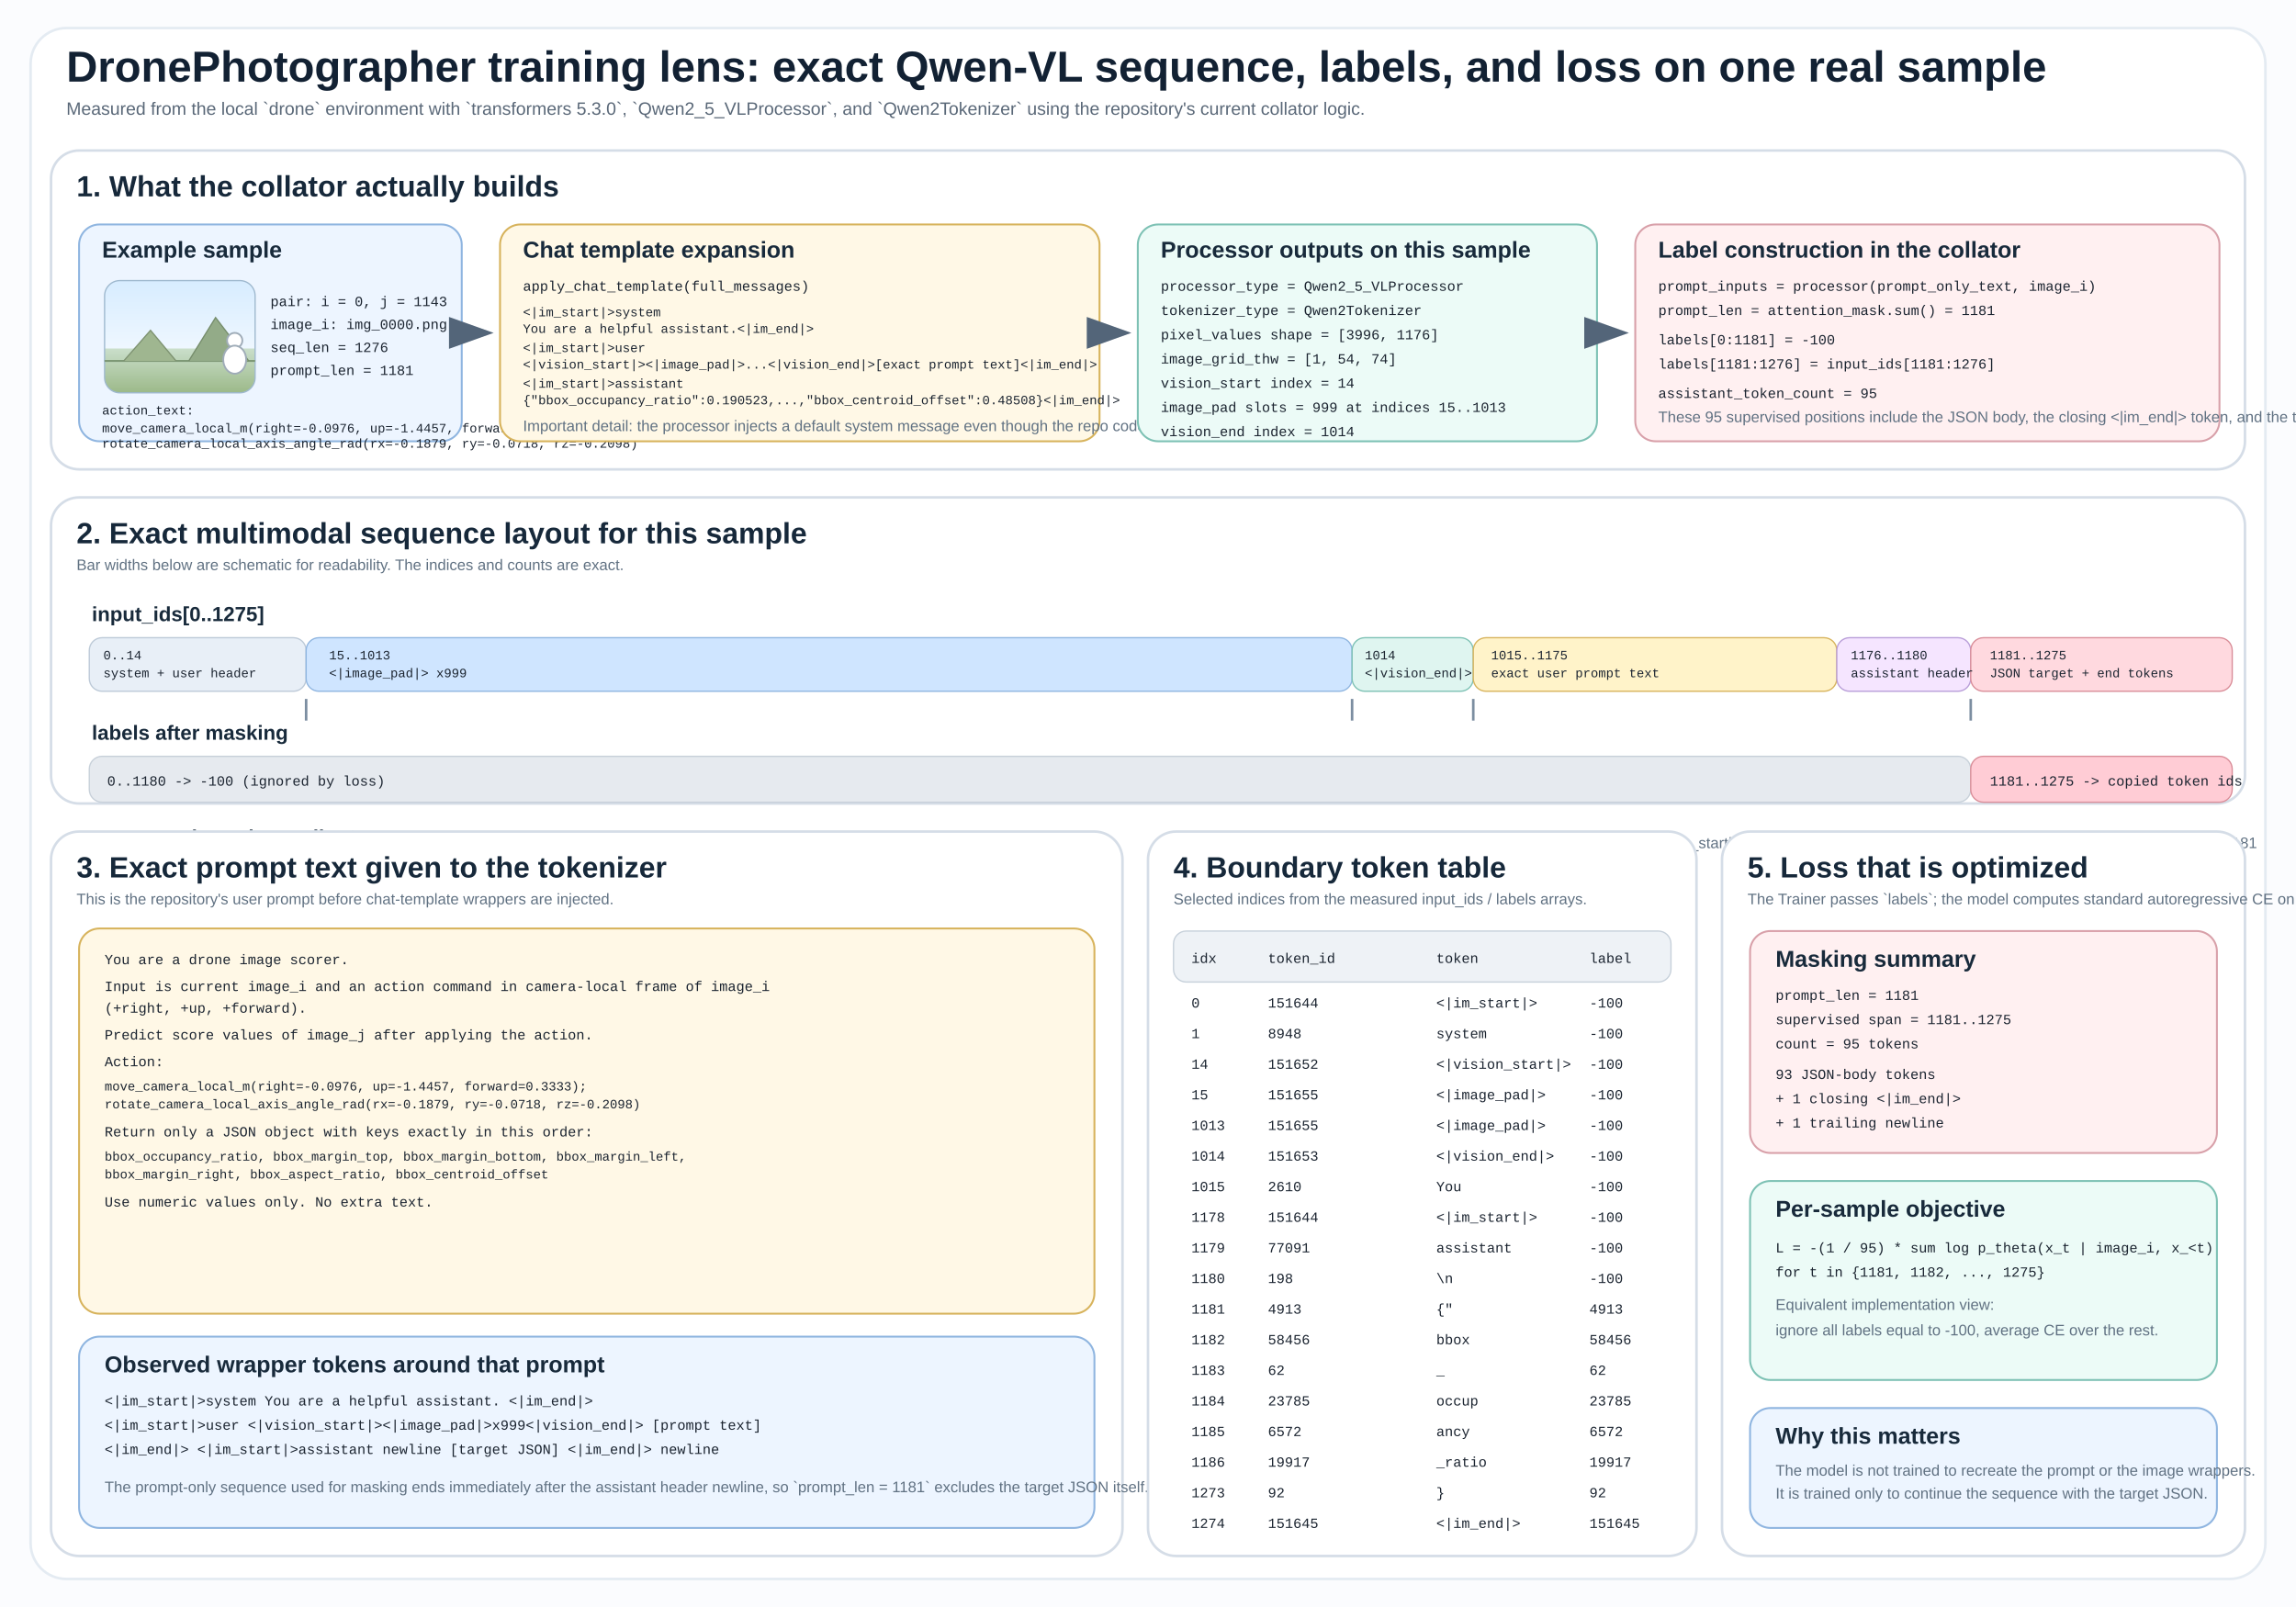
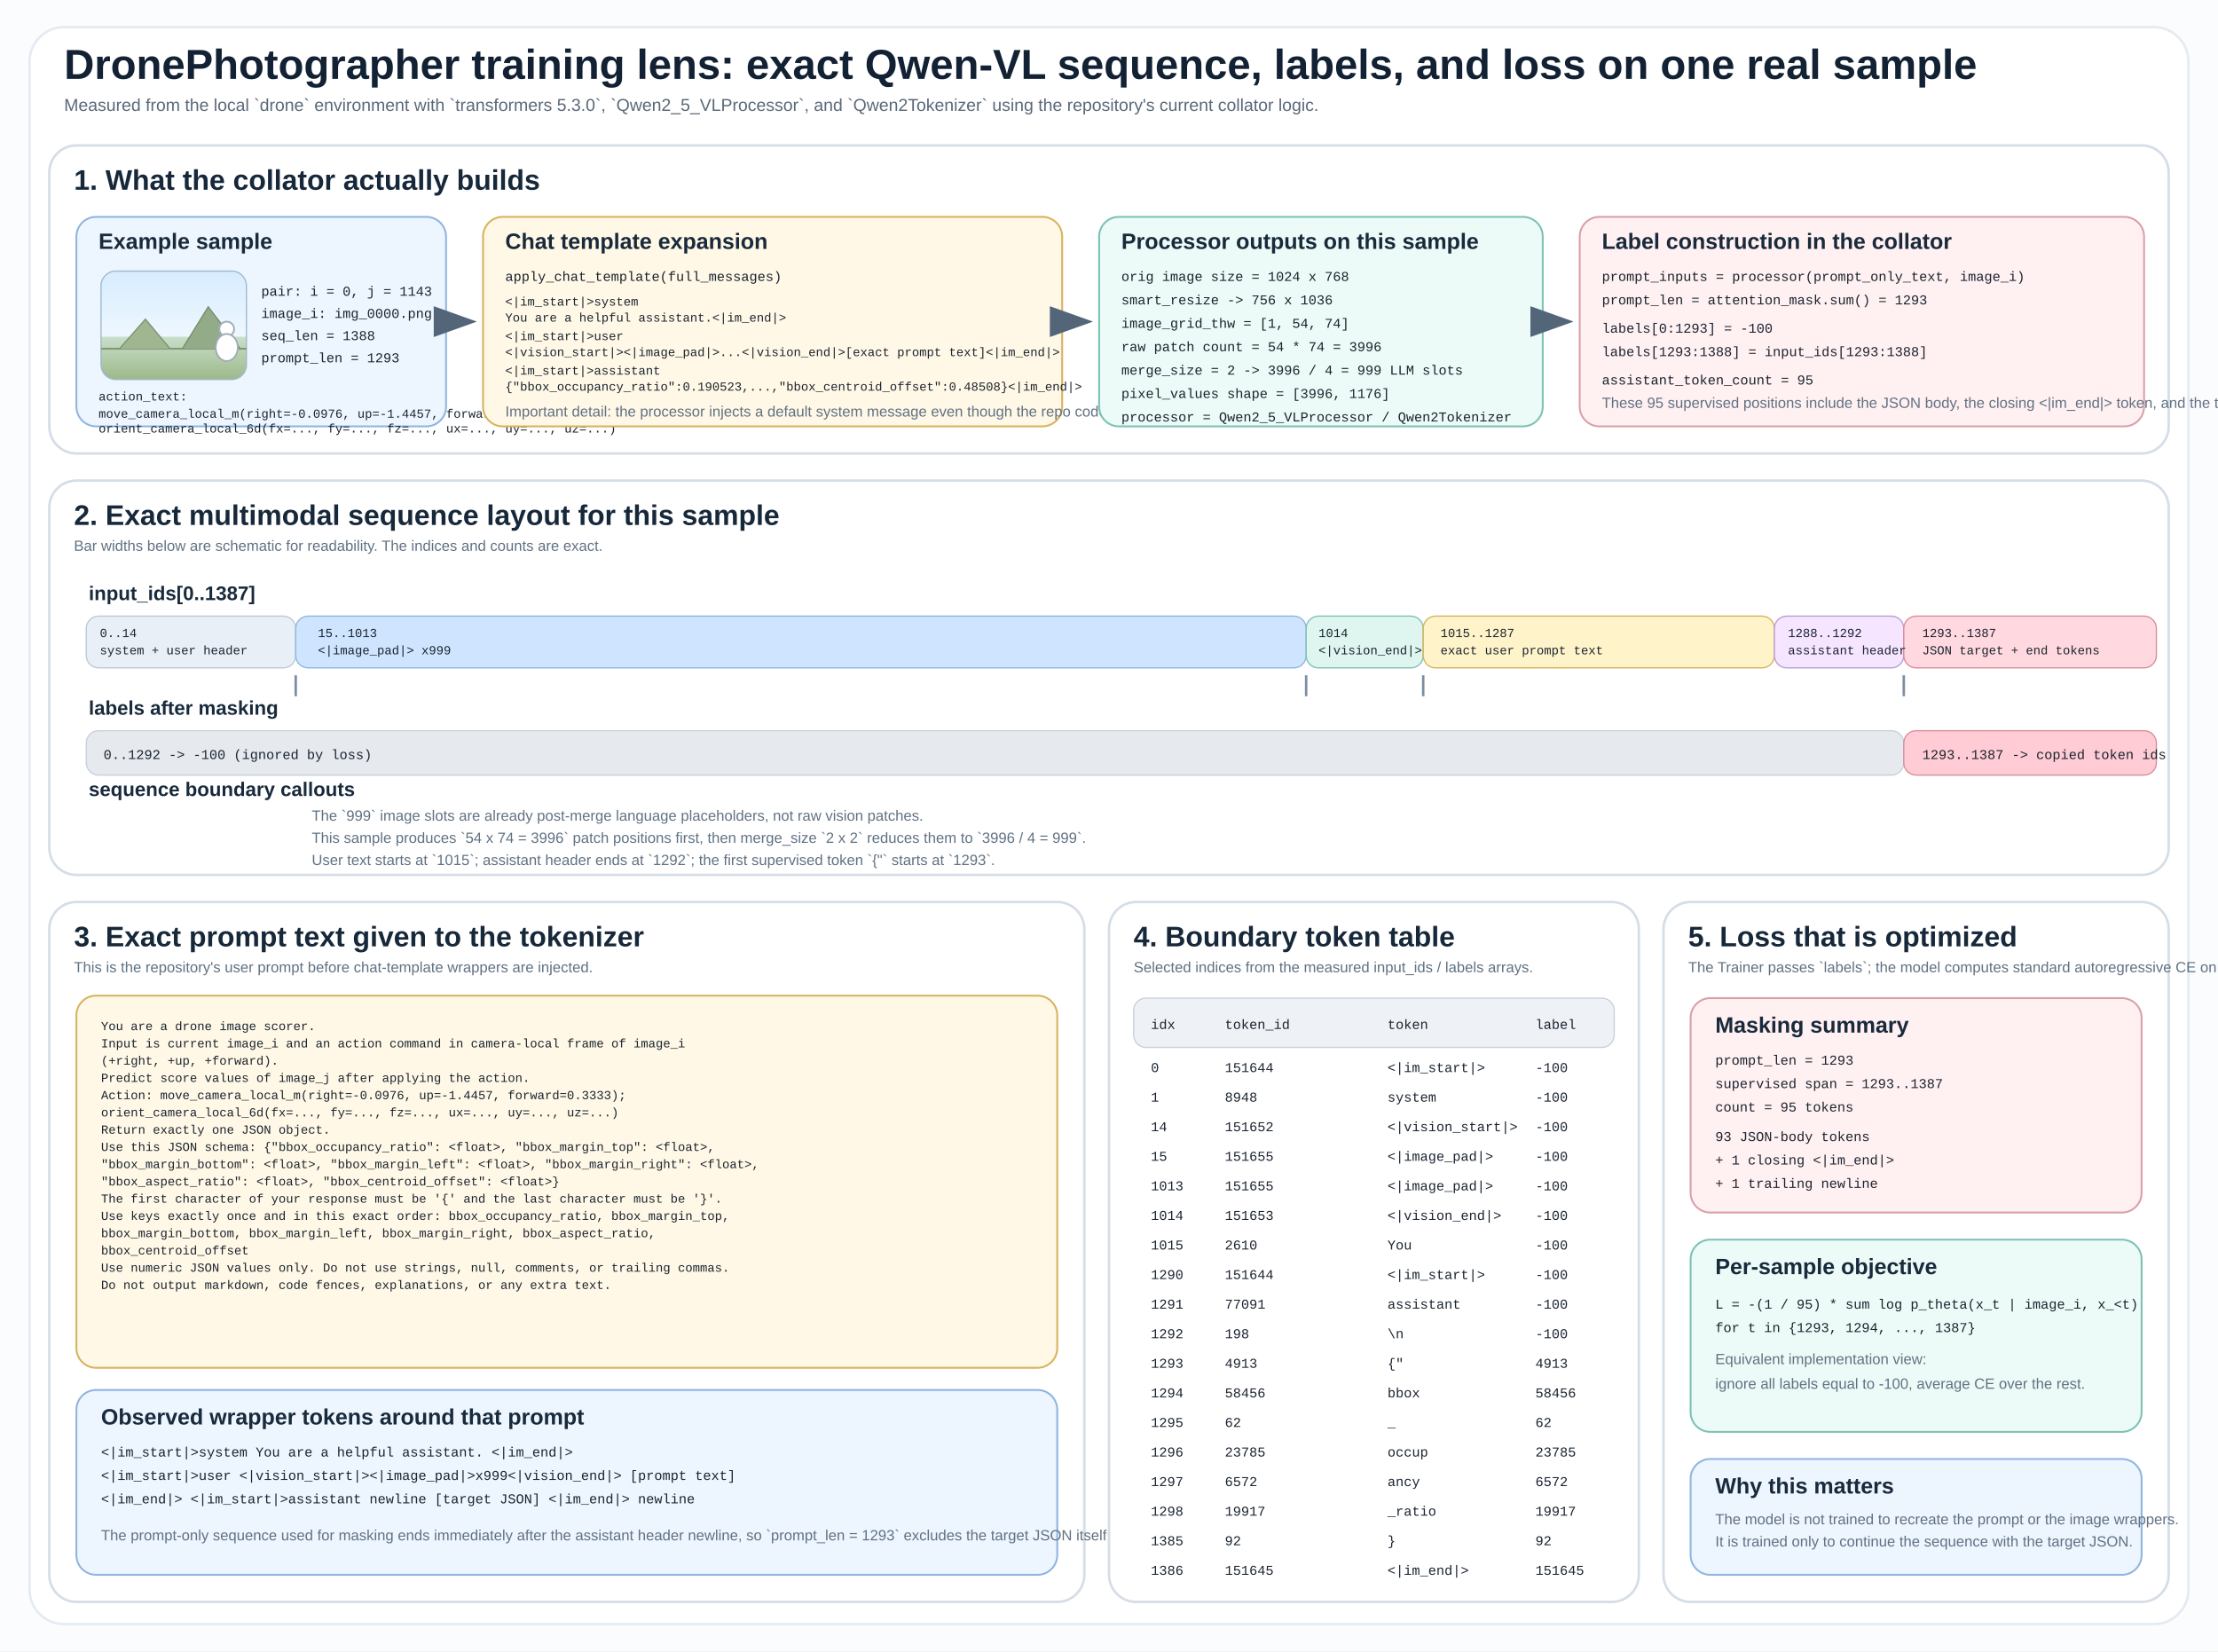
- <svg xmlns="http://www.w3.org/2000/svg" width="1800" height="1260" viewBox="0 0 1800 1260">
+ <svg xmlns="http://www.w3.org/2000/svg" width="1800" height="1340" viewBox="0 0 1800 1340">
  <defs>
    <marker id="arrow" markerWidth="14" markerHeight="10" refX="12" refY="5" orient="auto" markerUnits="strokeWidth">
      <path d="M 0 0 L 14 5 L 0 10 z" fill="#536579" />
    </marker>
    <linearGradient id="imgSky2" x1="0" y1="0" x2="0" y2="1">
      <stop offset="0%" stop-color="#d7ecff" />
      <stop offset="60%" stop-color="#eef7ff" />
      <stop offset="61%" stop-color="#c9deca" />
      <stop offset="100%" stop-color="#9cb989" />
    </linearGradient>
    <style>
      .title { font-family: Arial, Helvetica, sans-serif; font-size: 34px; font-weight: 700; fill: #122133; }
      .subtitle { font-family: Arial, Helvetica, sans-serif; font-size: 14px; fill: #5a6878; }
      .section { font-family: Arial, Helvetica, sans-serif; font-size: 23px; font-weight: 700; fill: #16283a; }
      .panel-title { font-family: Arial, Helvetica, sans-serif; font-size: 18px; font-weight: 700; fill: #182a3b; }
      .body { font-family: Arial, Helvetica, sans-serif; font-size: 14px; fill: #2b3947; }
      .small { font-family: Arial, Helvetica, sans-serif; font-size: 12px; fill: #607182; }
      .tiny { font-family: Arial, Helvetica, sans-serif; font-size: 11px; fill: #6b7b8b; }
      .code { font-family: "Courier New", Courier, monospace; font-size: 12px; fill: #1b2430; }
      .code-small { font-family: "Courier New", Courier, monospace; font-size: 11px; fill: #1b2430; }
      .code-tiny { font-family: "Courier New", Courier, monospace; font-size: 10px; fill: #1b2430; }
    </style>
  </defs>
-   <rect x="0" y="0" width="1800" height="1260" fill="#fbfcfe" />
-   <rect x="24" y="22" width="1752" height="1216" rx="28" ry="28" fill="#ffffff" stroke="#e4ebf2" stroke-width="2" />
+   <rect x="0" y="0" width="1800" height="1340" fill="#fbfcfe" />
+   <rect x="24" y="22" width="1752" height="1296" rx="28" ry="28" fill="#ffffff" stroke="#e4ebf2" stroke-width="2" />
  <text x="52" y="64" class="title">DronePhotographer training lens: exact Qwen-VL sequence, labels, and loss on one real sample</text>
  <text x="52" y="90" class="subtitle">Measured from the local `drone` environment with `transformers 5.3.0`, `Qwen2_5_VLProcessor`, and `Qwen2Tokenizer` using the repository's current collator logic.</text>
  <rect x="40" y="118" width="1720" height="250" rx="22" ry="22" fill="#ffffff" stroke="#d5dde7" stroke-width="2" />
  <text x="60" y="154" class="section">1. What the collator actually builds</text>
  <rect x="62" y="176" width="300" height="170" rx="16" ry="16" fill="#edf5ff" stroke="#8fb5e0" stroke-width="1.5" />
  <text x="80" y="202" class="panel-title">Example sample</text>
  <rect x="82" y="220" width="118" height="88" rx="12" ry="12" fill="url(#imgSky2)" stroke="#9eb8ce" />
  <path d="M 82 283 L 200 283" stroke="#7e9876" stroke-width="1.5" />
  <path d="M 97 283 L 118 259 L 138 283" fill="#9fb690" stroke="#7d9271" />
  <path d="M 148 283 L 169 249 L 195 283" fill="#93ab88" stroke="#758c6b" />
  <circle cx="184" cy="267" r="6" fill="#ffffff" stroke="#9facb8" stroke-width="1.4" />
  <ellipse cx="184" cy="282" rx="9" ry="11" fill="#ffffff" stroke="#9facb8" stroke-width="1.4" />
  <text x="212" y="240" class="code-small">pair: i = 0, j = 1143</text>
  <text x="212" y="258" class="code-small">image_i: img_0000.png</text>
-   <text x="212" y="276" class="code-small">seq_len = 1276</text>
-   <text x="212" y="294" class="code-small">prompt_len = 1181</text>
+   <text x="212" y="276" class="code-small">seq_len = 1388</text>
+   <text x="212" y="294" class="code-small">prompt_len = 1293</text>
  <text x="80" y="325" class="code-tiny">action_text:</text>
  <text x="80" y="339" class="code-tiny">move_camera_local_m(right=-0.0976, up=-1.4457, forward=0.3333);</text>
-   <text x="80" y="351" class="code-tiny">rotate_camera_local_axis_angle_rad(rx=-0.1879, ry=-0.0718, rz=-0.2098)</text>
+   <text x="80" y="351" class="code-tiny">orient_camera_local_6d(fx=..., fy=..., fz=..., ux=..., uy=..., uz=...)</text>
  <rect x="392" y="176" width="470" height="170" rx="16" ry="16" fill="#fff8e6" stroke="#d7b35c" stroke-width="1.5" />
  <text x="410" y="202" class="panel-title">Chat template expansion</text>
  <text x="410" y="228" class="code-small">apply_chat_template(full_messages)</text>
  <text x="410" y="248" class="code-tiny">&lt;|im_start|&gt;system</text>
  <text x="410" y="261" class="code-tiny">You are a helpful assistant.&lt;|im_end|&gt;</text>
  <text x="410" y="276" class="code-tiny">&lt;|im_start|&gt;user</text>
  <text x="410" y="289" class="code-tiny">&lt;|vision_start|&gt;&lt;|image_pad|&gt;...&lt;|vision_end|&gt;[exact prompt text]&lt;|im_end|&gt;</text>
  <text x="410" y="304" class="code-tiny">&lt;|im_start|&gt;assistant</text>
  <text x="410" y="317" class="code-tiny">{"bbox_occupancy_ratio":0.190523,...,"bbox_centroid_offset":0.48508}&lt;|im_end|&gt;</text>
  <text x="410" y="338" class="small">Important detail: the processor injects a default system message even though the repo code only supplies user / assistant messages.</text>
  <rect x="892" y="176" width="360" height="170" rx="16" ry="16" fill="#ecfbf7" stroke="#7dc1b4" stroke-width="1.5" />
  <text x="910" y="202" class="panel-title">Processor outputs on this sample</text>
-   <text x="910" y="228" class="code-small">processor_type = Qwen2_5_VLProcessor</text>
-   <text x="910" y="247" class="code-small">tokenizer_type = Qwen2Tokenizer</text>
-   <text x="910" y="266" class="code-small">pixel_values shape = [3996, 1176]</text>
-   <text x="910" y="285" class="code-small">image_grid_thw = [1, 54, 74]</text>
-   <text x="910" y="304" class="code-small">vision_start index = 14</text>
-   <text x="910" y="323" class="code-small">image_pad slots = 999 at indices 15..1013</text>
-   <text x="910" y="342" class="code-small">vision_end index = 1014</text>
+   <text x="910" y="228" class="code-small">orig image size = 1024 x 768</text>
+   <text x="910" y="247" class="code-small">smart_resize -&gt; 756 x 1036</text>
+   <text x="910" y="266" class="code-small">image_grid_thw = [1, 54, 74]</text>
+   <text x="910" y="285" class="code-small">raw patch count = 54 * 74 = 3996</text>
+   <text x="910" y="304" class="code-small">merge_size = 2 -&gt; 3996 / 4 = 999 LLM slots</text>
+   <text x="910" y="323" class="code-small">pixel_values shape = [3996, 1176]</text>
+   <text x="910" y="342" class="code-small">processor = Qwen2_5_VLProcessor / Qwen2Tokenizer</text>
  <rect x="1282" y="176" width="458" height="170" rx="16" ry="16" fill="#fff0f1" stroke="#d8a0a9" stroke-width="1.5" />
  <text x="1300" y="202" class="panel-title">Label construction in the collator</text>
  <text x="1300" y="228" class="code-small">prompt_inputs = processor(prompt_only_text, image_i)</text>
-   <text x="1300" y="247" class="code-small">prompt_len = attention_mask.sum() = 1181</text>
-   <text x="1300" y="270" class="code-small">labels[0:1181] = -100</text>
-   <text x="1300" y="289" class="code-small">labels[1181:1276] = input_ids[1181:1276]</text>
+   <text x="1300" y="247" class="code-small">prompt_len = attention_mask.sum() = 1293</text>
+   <text x="1300" y="270" class="code-small">labels[0:1293] = -100</text>
+   <text x="1300" y="289" class="code-small">labels[1293:1388] = input_ids[1293:1388]</text>
  <text x="1300" y="312" class="code-small">assistant_token_count = 95</text>
  <text x="1300" y="331" class="small">These 95 supervised positions include the JSON body, the closing &lt;|im_end|&gt; token, and the trailing newline.</text>
  <line x1="362" y1="261" x2="382" y2="261" stroke="#536579" stroke-width="2.5" marker-end="url(#arrow)" />
  <line x1="862" y1="261" x2="882" y2="261" stroke="#536579" stroke-width="2.5" marker-end="url(#arrow)" />
  <line x1="1252" y1="261" x2="1272" y2="261" stroke="#536579" stroke-width="2.5" marker-end="url(#arrow)" />
-   <rect x="40" y="390" width="1720" height="240" rx="22" ry="22" fill="#ffffff" stroke="#d5dde7" stroke-width="2" />
+   <rect x="40" y="390" width="1720" height="320" rx="22" ry="22" fill="#ffffff" stroke="#d5dde7" stroke-width="2" />
  <text x="60" y="426" class="section">2. Exact multimodal sequence layout for this sample</text>
  <text x="60" y="447" class="small">Bar widths below are schematic for readability. The indices and counts are exact.</text>
-   <text x="72" y="487" class="panel-title" style="font-size:16px;">input_ids[0..1275]</text>
+   <text x="72" y="487" class="panel-title" style="font-size:16px;">input_ids[0..1387]</text>
  <rect x="70" y="500" width="170" height="42" rx="10" ry="10" fill="#e8eff7" stroke="#bcc9d7" />
  <rect x="240" y="500" width="820" height="42" rx="10" ry="10" fill="#cfe5ff" stroke="#8fb5e0" />
  <rect x="1060" y="500" width="95" height="42" rx="10" ry="10" fill="#dff5f0" stroke="#7dc1b4" />
  <rect x="1155" y="500" width="285" height="42" rx="10" ry="10" fill="#fff3c9" stroke="#d7b35c" />
  <rect x="1440" y="500" width="105" height="42" rx="10" ry="10" fill="#f5e5ff" stroke="#b89dd8" />
  <rect x="1545" y="500" width="205" height="42" rx="10" ry="10" fill="#ffd9df" stroke="#d98d98" />
  <text x="81" y="517" class="code-tiny">0..14</text>
  <text x="81" y="531" class="code-tiny">system + user header</text>
  <text x="258" y="517" class="code-tiny">15..1013</text>
  <text x="258" y="531" class="code-tiny">&lt;|image_pad|&gt; x999</text>
  <text x="1070" y="517" class="code-tiny">1014</text>
  <text x="1070" y="531" class="code-tiny">&lt;|vision_end|&gt;</text>
-   <text x="1169" y="517" class="code-tiny">1015..1175</text>
+   <text x="1169" y="517" class="code-tiny">1015..1287</text>
  <text x="1169" y="531" class="code-tiny">exact user prompt text</text>
-   <text x="1451" y="517" class="code-tiny">1176..1180</text>
+   <text x="1451" y="517" class="code-tiny">1288..1292</text>
  <text x="1451" y="531" class="code-tiny">assistant header</text>
-   <text x="1560" y="517" class="code-tiny">1181..1275</text>
+   <text x="1560" y="517" class="code-tiny">1293..1387</text>
  <text x="1560" y="531" class="code-tiny">JSON target + end tokens</text>
  <text x="72" y="580" class="panel-title" style="font-size:16px;">labels after masking</text>
  <rect x="70" y="593" width="1475" height="36" rx="10" ry="10" fill="#e6eaef" stroke="#c7d0d9" />
  <rect x="1545" y="593" width="205" height="36" rx="10" ry="10" fill="#ffccd5" stroke="#d98d98" />
-   <text x="84" y="616" class="code-small">0..1180 -&gt; -100 (ignored by loss)</text>
-   <text x="1560" y="616" class="code-small">1181..1275 -&gt; copied token ids</text>
-   <text x="72" y="662" class="panel-title" style="font-size:16px;">sequence boundary callouts</text>
+   <text x="84" y="616" class="code-small">0..1292 -&gt; -100 (ignored by loss)</text>
+   <text x="1560" y="616" class="code-small">1293..1387 -&gt; copied token ids</text>
+   <text x="72" y="646" class="panel-title" style="font-size:16px;">sequence boundary callouts</text>
  <line x1="240" y1="548" x2="240" y2="565" stroke="#7c8ea1" stroke-width="2" />
  <line x1="1060" y1="548" x2="1060" y2="565" stroke="#7c8ea1" stroke-width="2" />
  <line x1="1155" y1="548" x2="1155" y2="565" stroke="#7c8ea1" stroke-width="2" />
  <line x1="1545" y1="548" x2="1545" y2="565" stroke="#7c8ea1" stroke-width="2" />
-   <text x="253" y="665" class="small">vision block begins at token 14 and occupies the next 999 positions as &lt;|image_pad|&gt;.</text>
-   <text x="253" y="683" class="small">User text starts immediately after token 1014; post_vision token = "You" at index 1015.</text>
-   <text x="1148" y="665" class="small">assistant header tokens are: &lt;|im_start|&gt;, assistant, newline</text>
-   <text x="1558" y="665" class="small">first supervised token is {" at index 1181</text>
-   <rect x="40" y="652" width="840" height="568" rx="22" ry="22" fill="#ffffff" stroke="#d5dde7" stroke-width="2" />
-   <text x="60" y="688" class="section">3. Exact prompt text given to the tokenizer</text>
-   <text x="60" y="709" class="small">This is the repository's user prompt before chat-template wrappers are injected.</text>
-   <rect x="62" y="728" width="796" height="302" rx="16" ry="16" fill="#fff8e6" stroke="#d7b35c" stroke-width="1.5" />
-   <text x="82" y="756" class="code-small">You are a drone image scorer.</text>
-   <text x="82" y="777" class="code-small">Input is current image_i and an action command in camera-local frame of image_i</text>
-   <text x="82" y="794" class="code-small">(+right, +up, +forward).</text>
-   <text x="82" y="815" class="code-small">Predict score values of image_j after applying the action.</text>
-   <text x="82" y="836" class="code-small">Action:</text>
-   <text x="82" y="855" class="code-tiny">move_camera_local_m(right=-0.0976, up=-1.4457, forward=0.3333);</text>
-   <text x="82" y="869" class="code-tiny">rotate_camera_local_axis_angle_rad(rx=-0.1879, ry=-0.0718, rz=-0.2098)</text>
-   <text x="82" y="891" class="code-small">Return only a JSON object with keys exactly in this order:</text>
-   <text x="82" y="910" class="code-tiny">bbox_occupancy_ratio, bbox_margin_top, bbox_margin_bottom, bbox_margin_left,</text>
-   <text x="82" y="924" class="code-tiny">bbox_margin_right, bbox_aspect_ratio, bbox_centroid_offset</text>
-   <text x="82" y="946" class="code-small">Use numeric values only. No extra text.</text>
-   <rect x="62" y="1048" width="796" height="150" rx="16" ry="16" fill="#edf5ff" stroke="#8fb5e0" stroke-width="1.5" />
-   <text x="82" y="1076" class="panel-title">Observed wrapper tokens around that prompt</text>
-   <text x="82" y="1102" class="code-small">&lt;|im_start|&gt;system  You are a helpful assistant.  &lt;|im_end|&gt;</text>
-   <text x="82" y="1121" class="code-small">&lt;|im_start|&gt;user  &lt;|vision_start|&gt;&lt;|image_pad|&gt;x999&lt;|vision_end|&gt; [prompt text]</text>
-   <text x="82" y="1140" class="code-small">&lt;|im_end|&gt;  &lt;|im_start|&gt;assistant  newline  [target JSON]  &lt;|im_end|&gt;  newline</text>
-   <text x="82" y="1170" class="small">The prompt-only sequence used for masking ends immediately after the assistant header newline, so `prompt_len = 1181` excludes the target JSON itself.</text>
-   <rect x="900" y="652" width="430" height="568" rx="22" ry="22" fill="#ffffff" stroke="#d5dde7" stroke-width="2" />
-   <text x="920" y="688" class="section">4. Boundary token table</text>
-   <text x="920" y="709" class="small">Selected indices from the measured input_ids / labels arrays.</text>
-   <rect x="920" y="730" width="390" height="40" rx="10" ry="10" fill="#eef2f6" stroke="#c6d0da" />
-   <text x="934" y="755" class="code-small">idx</text>
-   <text x="994" y="755" class="code-small">token_id</text>
-   <text x="1126" y="755" class="code-small">token</text>
-   <text x="1246" y="755" class="code-small">label</text>
+   <text x="253" y="666" class="small">The `999` image slots are already post-merge language placeholders, not raw vision patches.</text>
+   <text x="253" y="684" class="small">This sample produces `54 x 74 = 3996` patch positions first, then merge_size `2 x 2` reduces them to `3996 / 4 = 999`.</text>
+   <text x="253" y="702" class="small">User text starts at `1015`; assistant header ends at `1292`; the first supervised token `{"` starts at `1293`.</text>
+   <rect x="40" y="732" width="840" height="568" rx="22" ry="22" fill="#ffffff" stroke="#d5dde7" stroke-width="2" />
+   <text x="60" y="768" class="section">3. Exact prompt text given to the tokenizer</text>
+   <text x="60" y="789" class="small">This is the repository's user prompt before chat-template wrappers are injected.</text>
+   <rect x="62" y="808" width="796" height="302" rx="16" ry="16" fill="#fff8e6" stroke="#d7b35c" stroke-width="1.5" />
+   <text x="82" y="836" class="code-tiny">You are a drone image scorer.</text>
+   <text x="82" y="850" class="code-tiny">Input is current image_i and an action command in camera-local frame of image_i</text>
+   <text x="82" y="864" class="code-tiny">(+right, +up, +forward).</text>
+   <text x="82" y="878" class="code-tiny">Predict score values of image_j after applying the action.</text>
+   <text x="82" y="892" class="code-tiny">Action: move_camera_local_m(right=-0.0976, up=-1.4457, forward=0.3333);</text>
+   <text x="82" y="906" class="code-tiny">orient_camera_local_6d(fx=..., fy=..., fz=..., ux=..., uy=..., uz=...)</text>
+   <text x="82" y="920" class="code-tiny">Return exactly one JSON object.</text>
+   <text x="82" y="934" class="code-tiny">Use this JSON schema: {"bbox_occupancy_ratio": &lt;float&gt;, "bbox_margin_top": &lt;float&gt;,</text>
+   <text x="82" y="948" class="code-tiny">"bbox_margin_bottom": &lt;float&gt;, "bbox_margin_left": &lt;float&gt;, "bbox_margin_right": &lt;float&gt;,</text>
+   <text x="82" y="962" class="code-tiny">"bbox_aspect_ratio": &lt;float&gt;, "bbox_centroid_offset": &lt;float&gt;}</text>
+   <text x="82" y="976" class="code-tiny">The first character of your response must be '{' and the last character must be '}'.</text>
+   <text x="82" y="990" class="code-tiny">Use keys exactly once and in this exact order: bbox_occupancy_ratio, bbox_margin_top,</text>
+   <text x="82" y="1004" class="code-tiny">bbox_margin_bottom, bbox_margin_left, bbox_margin_right, bbox_aspect_ratio,</text>
+   <text x="82" y="1018" class="code-tiny">bbox_centroid_offset</text>
+   <text x="82" y="1032" class="code-tiny">Use numeric JSON values only. Do not use strings, null, comments, or trailing commas.</text>
+   <text x="82" y="1046" class="code-tiny">Do not output markdown, code fences, explanations, or any extra text.</text>
+   <rect x="62" y="1128" width="796" height="150" rx="16" ry="16" fill="#edf5ff" stroke="#8fb5e0" stroke-width="1.5" />
+   <text x="82" y="1156" class="panel-title">Observed wrapper tokens around that prompt</text>
+   <text x="82" y="1182" class="code-small">&lt;|im_start|&gt;system  You are a helpful assistant.  &lt;|im_end|&gt;</text>
+   <text x="82" y="1201" class="code-small">&lt;|im_start|&gt;user  &lt;|vision_start|&gt;&lt;|image_pad|&gt;x999&lt;|vision_end|&gt; [prompt text]</text>
+   <text x="82" y="1220" class="code-small">&lt;|im_end|&gt;  &lt;|im_start|&gt;assistant  newline  [target JSON]  &lt;|im_end|&gt;  newline</text>
+   <text x="82" y="1250" class="small">The prompt-only sequence used for masking ends immediately after the assistant header newline, so `prompt_len = 1293` excludes the target JSON itself.</text>
+   <rect x="900" y="732" width="430" height="568" rx="22" ry="22" fill="#ffffff" stroke="#d5dde7" stroke-width="2" />
+   <text x="920" y="768" class="section">4. Boundary token table</text>
+   <text x="920" y="789" class="small">Selected indices from the measured input_ids / labels arrays.</text>
+   <rect x="920" y="810" width="390" height="40" rx="10" ry="10" fill="#eef2f6" stroke="#c6d0da" />
+   <text x="934" y="835" class="code-small">idx</text>
+   <text x="994" y="835" class="code-small">token_id</text>
+   <text x="1126" y="835" class="code-small">token</text>
+   <text x="1246" y="835" class="code-small">label</text>
  <g class="code-small">
-     <text x="934" y="790">0</text>
-     <text x="994" y="790">151644</text>
-     <text x="1126" y="790">&lt;|im_start|&gt;</text>
-     <text x="1246" y="790">-100</text>
-     <text x="934" y="814">1</text>
-     <text x="994" y="814">8948</text>
-     <text x="1126" y="814">system</text>
-     <text x="1246" y="814">-100</text>
-     <text x="934" y="838">14</text>
-     <text x="994" y="838">151652</text>
-     <text x="1126" y="838">&lt;|vision_start|&gt;</text>
-     <text x="1246" y="838">-100</text>
-     <text x="934" y="862">15</text>
-     <text x="994" y="862">151655</text>
-     <text x="1126" y="862">&lt;|image_pad|&gt;</text>
-     <text x="1246" y="862">-100</text>
-     <text x="934" y="886">1013</text>
-     <text x="994" y="886">151655</text>
-     <text x="1126" y="886">&lt;|image_pad|&gt;</text>
-     <text x="1246" y="886">-100</text>
-     <text x="934" y="910">1014</text>
-     <text x="994" y="910">151653</text>
-     <text x="1126" y="910">&lt;|vision_end|&gt;</text>
-     <text x="1246" y="910">-100</text>
-     <text x="934" y="934">1015</text>
-     <text x="994" y="934">2610</text>
-     <text x="1126" y="934">You</text>
-     <text x="1246" y="934">-100</text>
-     <text x="934" y="958">1178</text>
-     <text x="994" y="958">151644</text>
-     <text x="1126" y="958">&lt;|im_start|&gt;</text>
-     <text x="1246" y="958">-100</text>
-     <text x="934" y="982">1179</text>
-     <text x="994" y="982">77091</text>
-     <text x="1126" y="982">assistant</text>
-     <text x="1246" y="982">-100</text>
-     <text x="934" y="1006">1180</text>
-     <text x="994" y="1006">198</text>
-     <text x="1126" y="1006">\n</text>
-     <text x="1246" y="1006">-100</text>
-     <text x="934" y="1030">1181</text>
-     <text x="994" y="1030">4913</text>
-     <text x="1126" y="1030">{"</text>
-     <text x="1246" y="1030">4913</text>
-     <text x="934" y="1054">1182</text>
-     <text x="994" y="1054">58456</text>
-     <text x="1126" y="1054">bbox</text>
-     <text x="1246" y="1054">58456</text>
-     <text x="934" y="1078">1183</text>
-     <text x="994" y="1078">62</text>
-     <text x="1126" y="1078">_</text>
-     <text x="1246" y="1078">62</text>
-     <text x="934" y="1102">1184</text>
-     <text x="994" y="1102">23785</text>
-     <text x="1126" y="1102">occup</text>
-     <text x="1246" y="1102">23785</text>
-     <text x="934" y="1126">1185</text>
-     <text x="994" y="1126">6572</text>
-     <text x="1126" y="1126">ancy</text>
-     <text x="1246" y="1126">6572</text>
-     <text x="934" y="1150">1186</text>
-     <text x="994" y="1150">19917</text>
-     <text x="1126" y="1150">_ratio</text>
-     <text x="1246" y="1150">19917</text>
-     <text x="934" y="1174">1273</text>
-     <text x="994" y="1174">92</text>
-     <text x="1126" y="1174">}</text>
-     <text x="1246" y="1174">92</text>
-     <text x="934" y="1198">1274</text>
-     <text x="994" y="1198">151645</text>
-     <text x="1126" y="1198">&lt;|im_end|&gt;</text>
-     <text x="1246" y="1198">151645</text>
+     <text x="934" y="870">0</text>
+     <text x="994" y="870">151644</text>
+     <text x="1126" y="870">&lt;|im_start|&gt;</text>
+     <text x="1246" y="870">-100</text>
+     <text x="934" y="894">1</text>
+     <text x="994" y="894">8948</text>
+     <text x="1126" y="894">system</text>
+     <text x="1246" y="894">-100</text>
+     <text x="934" y="918">14</text>
+     <text x="994" y="918">151652</text>
+     <text x="1126" y="918">&lt;|vision_start|&gt;</text>
+     <text x="1246" y="918">-100</text>
+     <text x="934" y="942">15</text>
+     <text x="994" y="942">151655</text>
+     <text x="1126" y="942">&lt;|image_pad|&gt;</text>
+     <text x="1246" y="942">-100</text>
+     <text x="934" y="966">1013</text>
+     <text x="994" y="966">151655</text>
+     <text x="1126" y="966">&lt;|image_pad|&gt;</text>
+     <text x="1246" y="966">-100</text>
+     <text x="934" y="990">1014</text>
+     <text x="994" y="990">151653</text>
+     <text x="1126" y="990">&lt;|vision_end|&gt;</text>
+     <text x="1246" y="990">-100</text>
+     <text x="934" y="1014">1015</text>
+     <text x="994" y="1014">2610</text>
+     <text x="1126" y="1014">You</text>
+     <text x="1246" y="1014">-100</text>
+     <text x="934" y="1038">1290</text>
+     <text x="994" y="1038">151644</text>
+     <text x="1126" y="1038">&lt;|im_start|&gt;</text>
+     <text x="1246" y="1038">-100</text>
+     <text x="934" y="1062">1291</text>
+     <text x="994" y="1062">77091</text>
+     <text x="1126" y="1062">assistant</text>
+     <text x="1246" y="1062">-100</text>
+     <text x="934" y="1086">1292</text>
+     <text x="994" y="1086">198</text>
+     <text x="1126" y="1086">\n</text>
+     <text x="1246" y="1086">-100</text>
+     <text x="934" y="1110">1293</text>
+     <text x="994" y="1110">4913</text>
+     <text x="1126" y="1110">{"</text>
+     <text x="1246" y="1110">4913</text>
+     <text x="934" y="1134">1294</text>
+     <text x="994" y="1134">58456</text>
+     <text x="1126" y="1134">bbox</text>
+     <text x="1246" y="1134">58456</text>
+     <text x="934" y="1158">1295</text>
+     <text x="994" y="1158">62</text>
+     <text x="1126" y="1158">_</text>
+     <text x="1246" y="1158">62</text>
+     <text x="934" y="1182">1296</text>
+     <text x="994" y="1182">23785</text>
+     <text x="1126" y="1182">occup</text>
+     <text x="1246" y="1182">23785</text>
+     <text x="934" y="1206">1297</text>
+     <text x="994" y="1206">6572</text>
+     <text x="1126" y="1206">ancy</text>
+     <text x="1246" y="1206">6572</text>
+     <text x="934" y="1230">1298</text>
+     <text x="994" y="1230">19917</text>
+     <text x="1126" y="1230">_ratio</text>
+     <text x="1246" y="1230">19917</text>
+     <text x="934" y="1254">1385</text>
+     <text x="994" y="1254">92</text>
+     <text x="1126" y="1254">}</text>
+     <text x="1246" y="1254">92</text>
+     <text x="934" y="1278">1386</text>
+     <text x="994" y="1278">151645</text>
+     <text x="1126" y="1278">&lt;|im_end|&gt;</text>
+     <text x="1246" y="1278">151645</text>
  </g>
-   <rect x="1350" y="652" width="410" height="568" rx="22" ry="22" fill="#ffffff" stroke="#d5dde7" stroke-width="2" />
-   <text x="1370" y="688" class="section">5. Loss that is optimized</text>
-   <text x="1370" y="709" class="small">The Trainer passes `labels`; the model computes standard autoregressive CE on non-masked positions only.</text>
-   <rect x="1372" y="730" width="366" height="174" rx="16" ry="16" fill="#fff0f1" stroke="#d8a0a9" stroke-width="1.5" />
-   <text x="1392" y="758" class="panel-title">Masking summary</text>
-   <text x="1392" y="784" class="code-small">prompt_len = 1181</text>
-   <text x="1392" y="803" class="code-small">supervised span = 1181..1275</text>
-   <text x="1392" y="822" class="code-small">count = 95 tokens</text>
-   <text x="1392" y="846" class="code-small">93 JSON-body tokens</text>
-   <text x="1392" y="865" class="code-small">+ 1 closing &lt;|im_end|&gt;</text>
-   <text x="1392" y="884" class="code-small">+ 1 trailing newline</text>
-   <rect x="1372" y="926" width="366" height="156" rx="16" ry="16" fill="#ecfbf7" stroke="#7dc1b4" stroke-width="1.5" />
-   <text x="1392" y="954" class="panel-title">Per-sample objective</text>
-   <text x="1392" y="982" class="code-small">L = -(1 / 95) * sum log p_theta(x_t | image_i, x_&lt;t)</text>
-   <text x="1392" y="1001" class="code-small">for t in {1181, 1182, ..., 1275}</text>
-   <text x="1392" y="1027" class="small">Equivalent implementation view:</text>
-   <text x="1392" y="1047" class="small">ignore all labels equal to -100, average CE over the rest.</text>
-   <rect x="1372" y="1104" width="366" height="94" rx="16" ry="16" fill="#edf5ff" stroke="#8fb5e0" stroke-width="1.5" />
-   <text x="1392" y="1132" class="panel-title">Why this matters</text>
-   <text x="1392" y="1157" class="small">The model is not trained to recreate the prompt or the image wrappers.</text>
-   <text x="1392" y="1175" class="small">It is trained only to continue the sequence with the target JSON.</text>
+   <rect x="1350" y="732" width="410" height="568" rx="22" ry="22" fill="#ffffff" stroke="#d5dde7" stroke-width="2" />
+   <text x="1370" y="768" class="section">5. Loss that is optimized</text>
+   <text x="1370" y="789" class="small">The Trainer passes `labels`; the model computes standard autoregressive CE on non-masked positions only.</text>
+   <rect x="1372" y="810" width="366" height="174" rx="16" ry="16" fill="#fff0f1" stroke="#d8a0a9" stroke-width="1.5" />
+   <text x="1392" y="838" class="panel-title">Masking summary</text>
+   <text x="1392" y="864" class="code-small">prompt_len = 1293</text>
+   <text x="1392" y="883" class="code-small">supervised span = 1293..1387</text>
+   <text x="1392" y="902" class="code-small">count = 95 tokens</text>
+   <text x="1392" y="926" class="code-small">93 JSON-body tokens</text>
+   <text x="1392" y="945" class="code-small">+ 1 closing &lt;|im_end|&gt;</text>
+   <text x="1392" y="964" class="code-small">+ 1 trailing newline</text>
+   <rect x="1372" y="1006" width="366" height="156" rx="16" ry="16" fill="#ecfbf7" stroke="#7dc1b4" stroke-width="1.5" />
+   <text x="1392" y="1034" class="panel-title">Per-sample objective</text>
+   <text x="1392" y="1062" class="code-small">L = -(1 / 95) * sum log p_theta(x_t | image_i, x_&lt;t)</text>
+   <text x="1392" y="1081" class="code-small">for t in {1293, 1294, ..., 1387}</text>
+   <text x="1392" y="1107" class="small">Equivalent implementation view:</text>
+   <text x="1392" y="1127" class="small">ignore all labels equal to -100, average CE over the rest.</text>
+   <rect x="1372" y="1184" width="366" height="94" rx="16" ry="16" fill="#edf5ff" stroke="#8fb5e0" stroke-width="1.5" />
+   <text x="1392" y="1212" class="panel-title">Why this matters</text>
+   <text x="1392" y="1237" class="small">The model is not trained to recreate the prompt or the image wrappers.</text>
+   <text x="1392" y="1255" class="small">It is trained only to continue the sequence with the target JSON.</text>
</svg>
